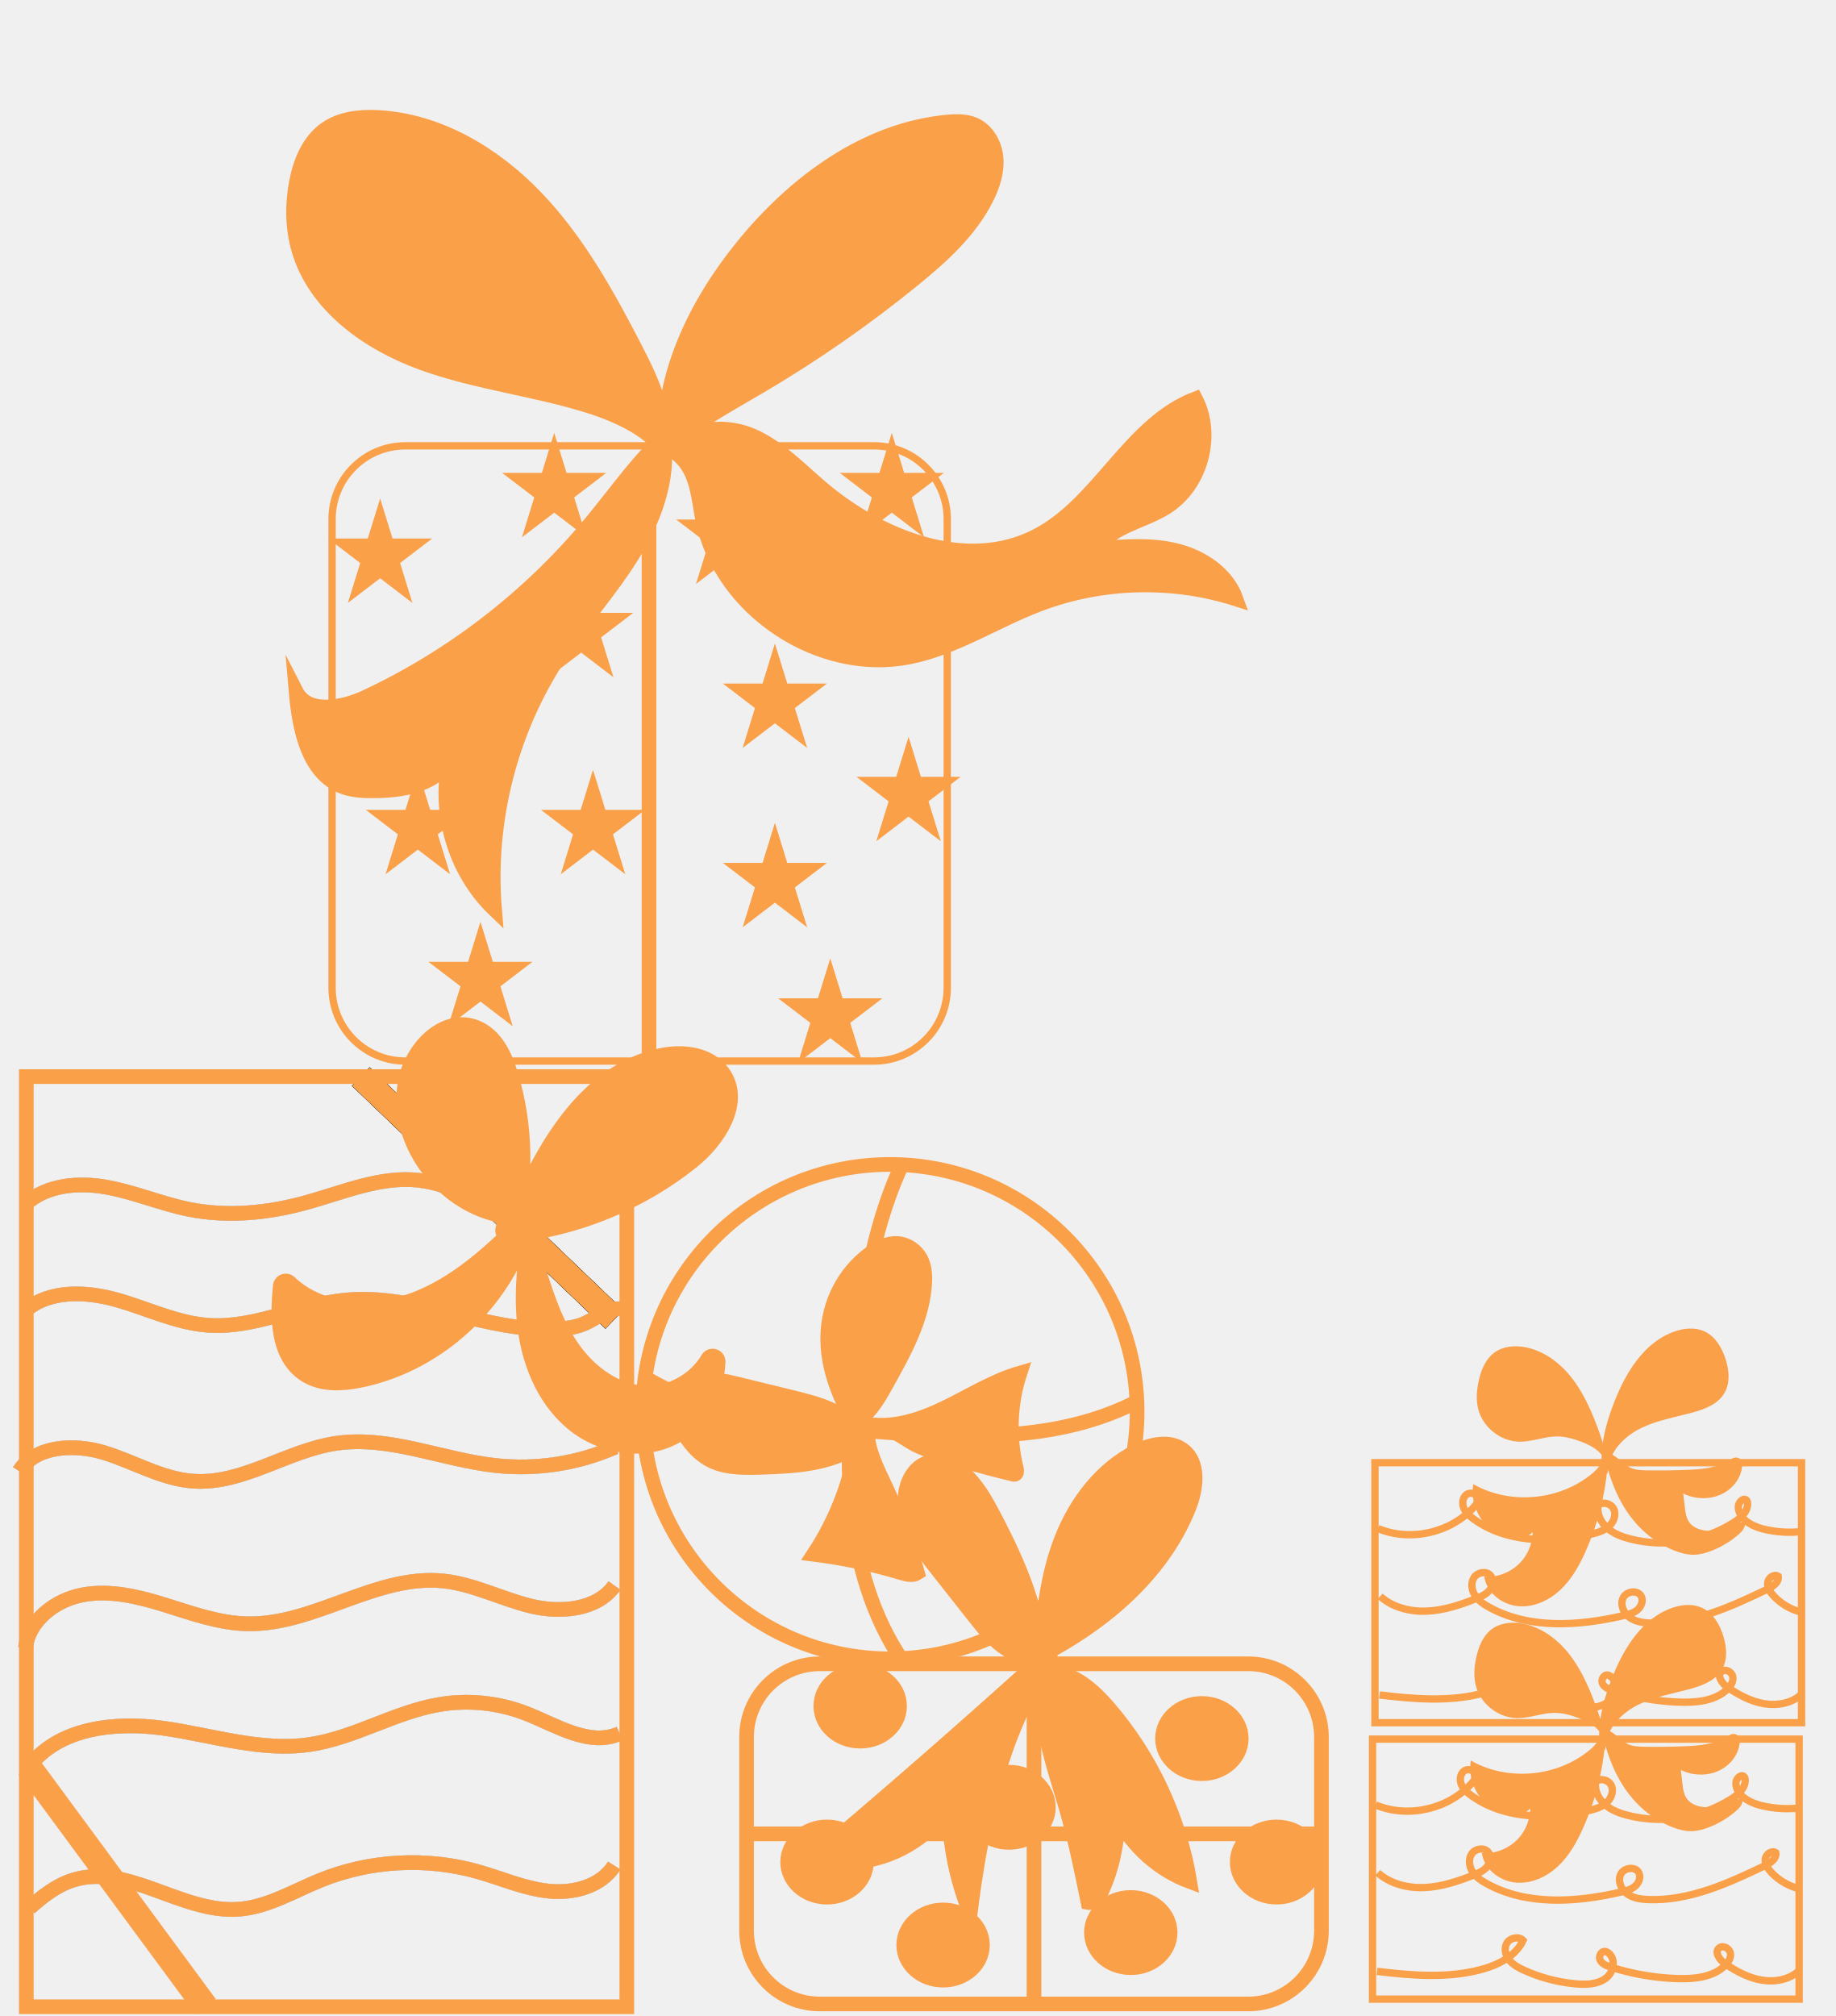
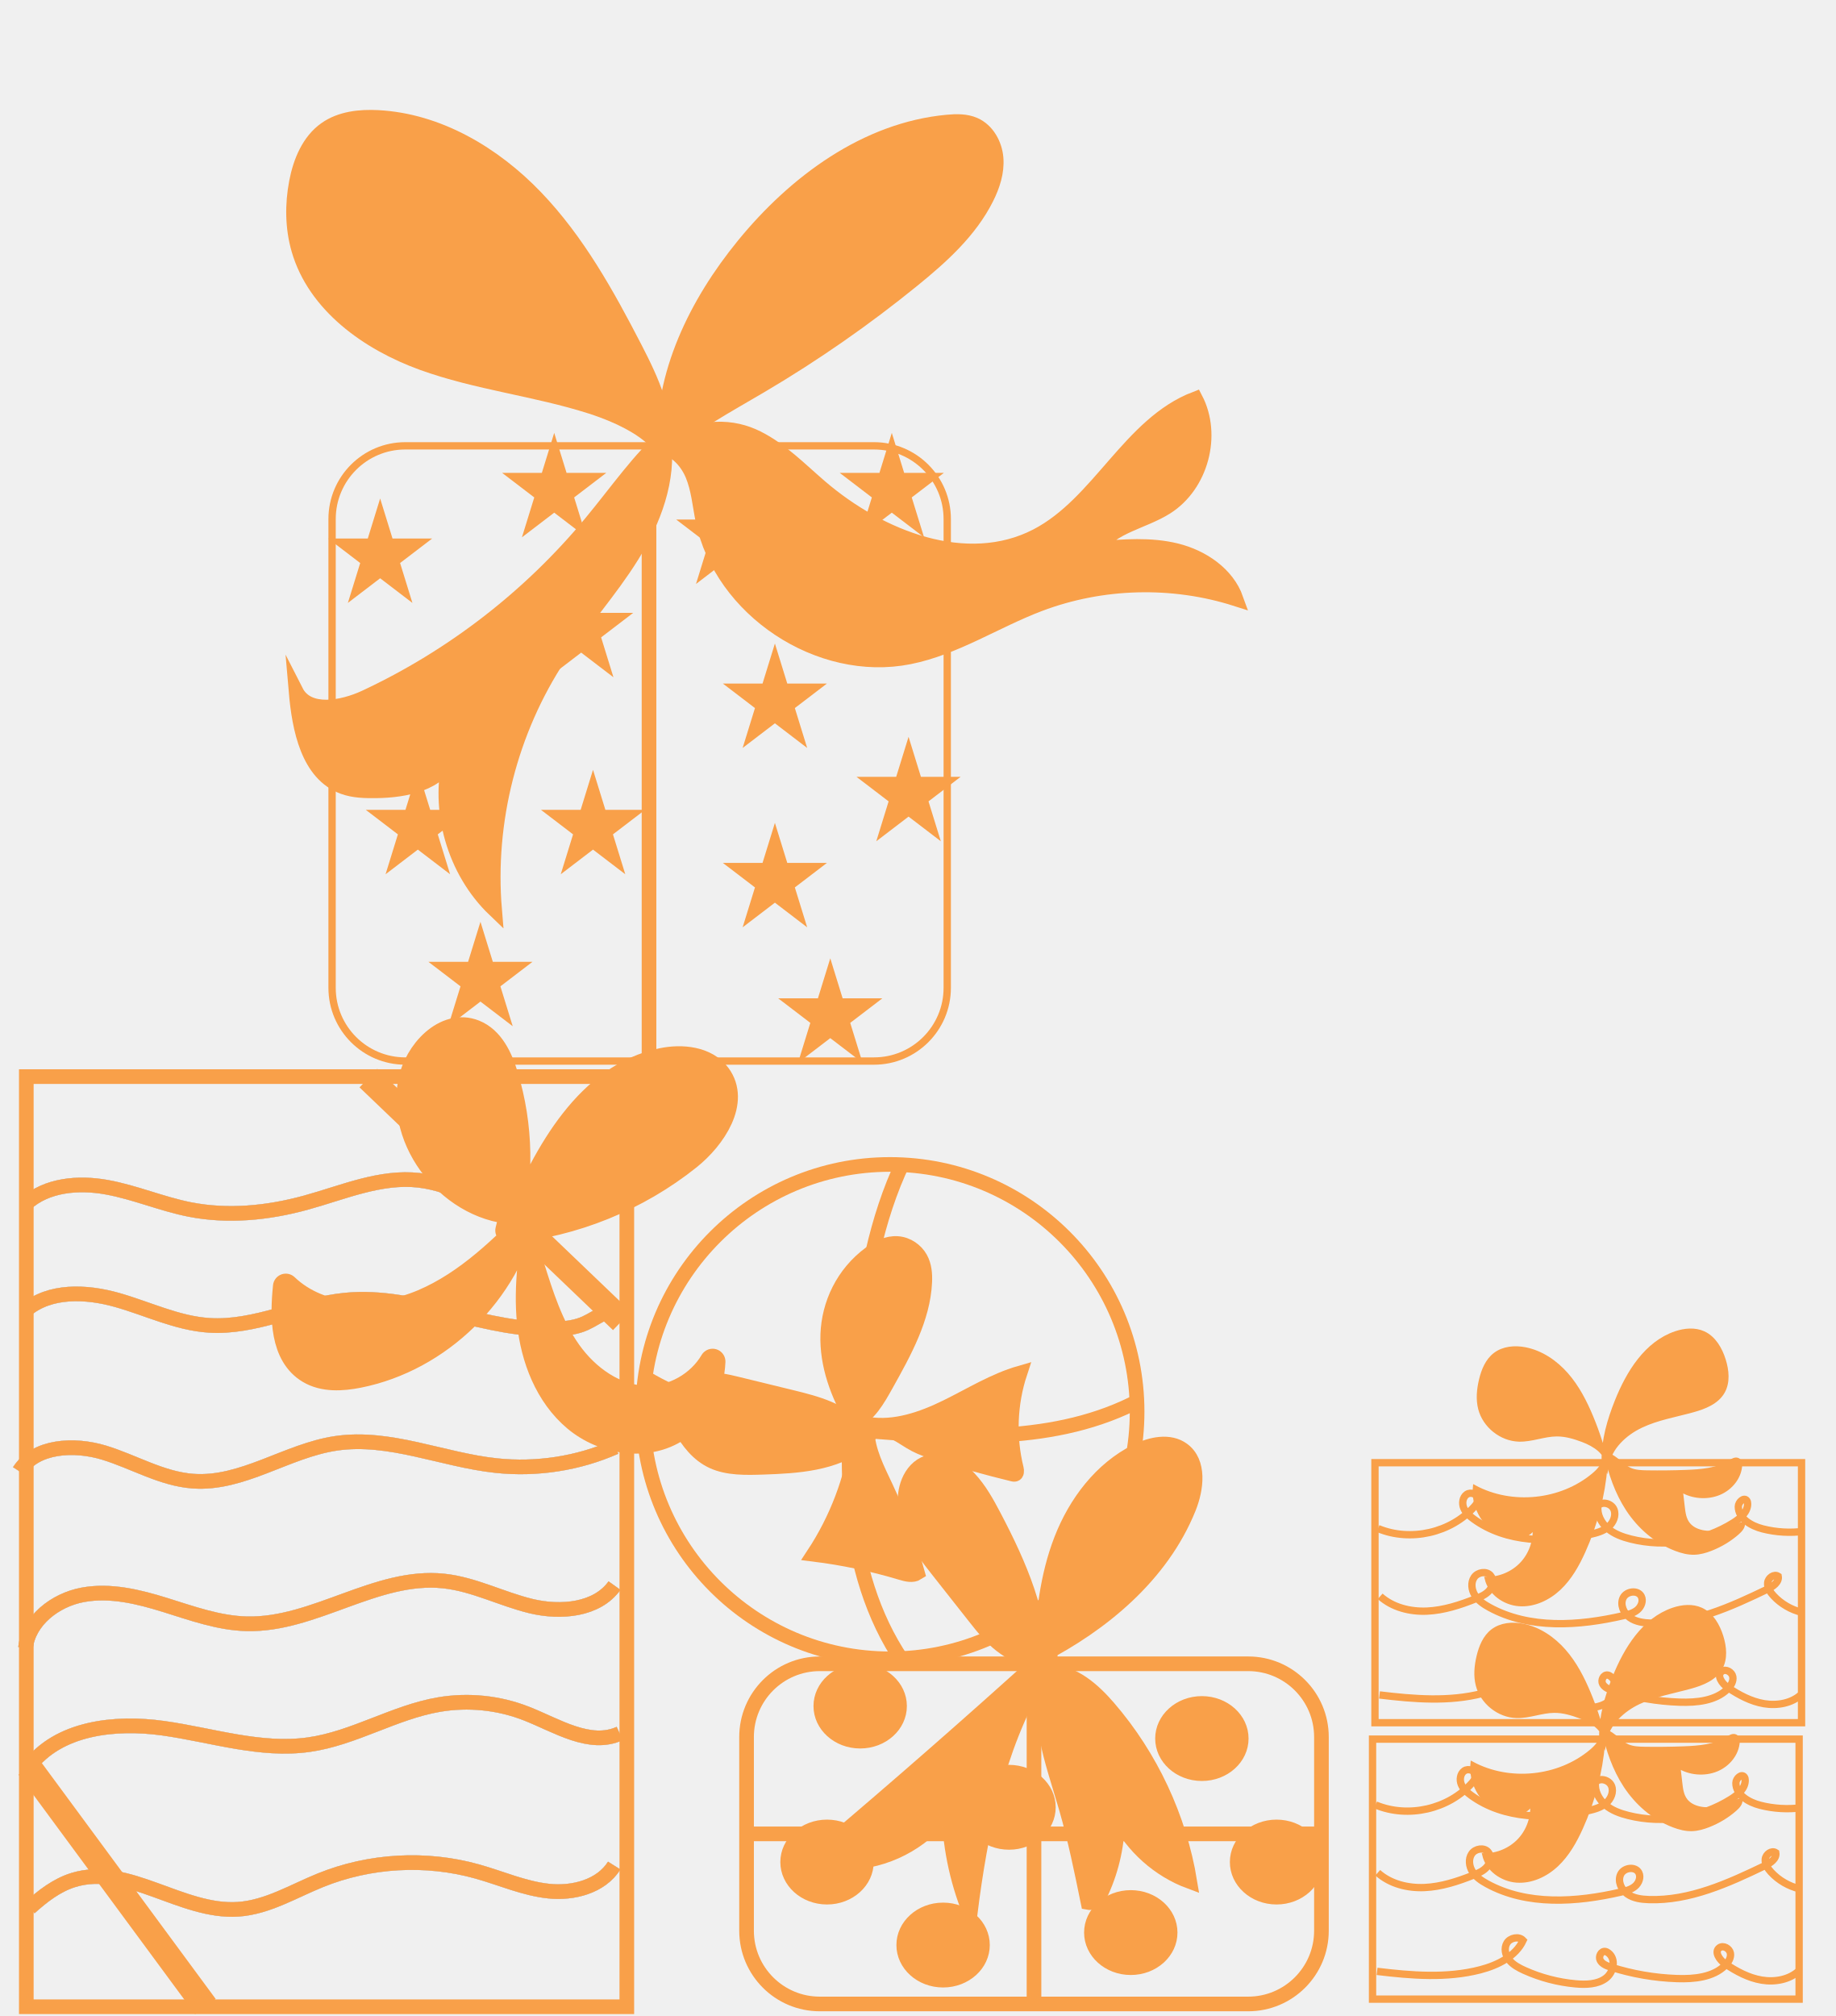
<svg xmlns="http://www.w3.org/2000/svg" id="Layer_1" viewBox="0 0 501.206 550.52">
  <defs>
-     <style>.cls-1,.cls-2,.cls-3,.cls-4,.cls-5,.cls-6,.cls-7{stroke-miterlimit:10;}.cls-1,.cls-2,.cls-3,.cls-4,.cls-5,.cls-7,.cls-8,.cls-9{stroke:#f9a049;}.cls-1,.cls-2,.cls-5,.cls-6,.cls-7{stroke-width:4px;}.cls-1,.cls-9,.cls-10{fill:#fff;}.cls-2,.cls-3,.cls-8{fill:#f9a049;}.cls-4{stroke-width:2px;}.cls-4,.cls-5,.cls-6{fill:none;}.cls-6{stroke:#ccc;}.cls-8,.cls-9,.cls-10{stroke-linejoin:round;stroke-width:7px;}.cls-10{stroke:#000;}</style>
+     <style>.cls-1,.cls-2,.cls-3,.cls-4,.cls-5,.cls-6,.cls-7{stroke-miterlimit:10;}.cls-1,.cls-2,.cls-3,.cls-4,.cls-5,.cls-7,.cls-8,.cls-9{stroke:#f9a049;}.cls-1,.cls-2,.cls-5,.cls-6,.cls-7{stroke-width:4px;}.cls-1,.cls-9{fill:#fff;}.cls-2,.cls-3,.cls-8{fill:#f9a049;}.cls-4{stroke-width:2px;}.cls-4,.cls-5,.cls-6{fill:none;}.cls-6{stroke:#ccc;}.cls-8,.cls-9{stroke-linejoin:round;stroke-width:7px;}</style>
  </defs>
  <polygon class="cls-3" points="103.819 137.817 106.826 147.549 116.558 147.549 108.685 153.563 111.692 163.295 103.819 157.28 95.946 163.295 98.953 153.563 91.08 147.549 100.812 147.549 103.819 137.817" />
  <polygon class="cls-3" points="151.354 119.903 154.361 129.634 164.093 129.634 156.22 135.649 159.227 145.381 151.354 139.366 143.481 145.381 146.488 135.649 138.615 129.634 148.347 129.634 151.354 119.903" />
  <polygon class="cls-3" points="158.72 158.12 161.727 167.851 171.459 167.851 163.586 173.866 166.593 183.597 158.72 177.583 150.847 183.597 153.854 173.866 145.981 167.851 155.713 167.851 158.72 158.12" />
  <polygon class="cls-3" points="114.11 211.913 117.118 221.645 126.849 221.645 118.976 227.659 121.984 237.391 114.11 231.377 106.237 237.391 109.245 227.659 101.372 221.645 111.103 221.645 114.11 211.913" />
  <polygon class="cls-3" points="161.953 211.913 164.96 221.645 174.692 221.645 166.819 227.659 169.826 237.391 161.953 231.377 154.08 237.391 157.087 227.659 149.214 221.645 158.946 221.645 161.953 211.913" />
  <polygon class="cls-3" points="131.213 253.413 134.22 263.145 143.952 263.145 136.079 269.159 139.086 278.891 131.213 272.877 123.34 278.891 126.347 269.159 118.474 263.145 128.206 263.145 131.213 253.413" />
  <polygon class="cls-3" points="198.889 132.642 201.896 142.373 211.628 142.373 203.755 148.388 206.762 158.12 198.889 152.105 191.016 158.12 194.023 148.388 186.15 142.373 195.881 142.373 198.889 132.642" />
  <polygon class="cls-3" points="243.552 119.903 246.559 129.634 256.291 129.634 248.417 135.649 251.425 145.381 243.552 139.366 235.679 145.381 238.686 135.649 230.813 129.634 240.544 129.634 243.552 119.903" />
  <polygon class="cls-3" points="211.628 177.425 214.635 187.156 224.367 187.156 216.494 193.171 219.501 202.903 211.628 196.888 203.755 202.903 206.762 193.171 198.889 187.156 208.62 187.156 211.628 177.425" />
  <polygon class="cls-3" points="226.75 263.392 229.757 273.124 239.489 273.124 231.615 279.139 234.623 288.87 226.75 282.856 218.877 288.87 221.884 279.139 214.011 273.124 223.742 273.124 226.75 263.392" />
  <polygon class="cls-3" points="211.628 226.403 214.635 236.134 224.367 236.134 216.494 242.149 219.501 251.881 211.628 245.866 203.755 251.881 206.762 242.149 198.889 236.134 208.62 236.134 211.628 226.403" />
  <polygon class="cls-3" points="248.128 202.903 251.135 212.634 260.867 212.634 252.994 218.649 256.001 228.381 248.128 222.366 240.255 228.381 243.262 218.649 235.389 212.634 245.12 212.634 248.128 202.903" />
  <rect class="cls-4" x="90.692" y="121.745" width="168" height="168" rx="20" ry="20" />
  <path class="cls-2" d="m181.484,122.551c-.914-20.312,8.736-39.841,21.598-55.589,14.069-17.225,33.444-31.56,55.587-33.63,2.517-.235,5.151-.292,7.464.727,3.476,1.532,5.584,5.329,5.894,9.115s-.925,7.546-2.631,10.94c-4.536,9.028-12.277,15.985-20.118,22.357-13.072,10.623-26.937,20.269-41.442,28.831-9.307,5.494-19.127,10.75-26.352,17.247Z" />
  <path class="cls-2" d="m180.961,123.391c1.551-9.833-2.996-19.501-7.563-28.346-7.565-14.651-15.672-29.279-27.09-41.175-11.417-11.896-26.631-20.936-43.098-21.798-4.946-.259-10.181.309-14.235,3.153-4.639,3.254-6.955,8.94-8.019,14.506-1.163,6.086-1.104,12.454.611,18.408,4.391,15.237,18.842,25.563,33.751,30.964,14.909,5.401,30.922,7.076,46.025,11.905,8.371,2.676,17.266,7.181,19.617,12.383Z" />
  <path class="cls-2" d="m181.24,119.786c1.585,11.191-2.715,22.463-8.693,32.056-5.978,9.592-13.642,18.03-19.861,27.468-13.328,20.223-19.637,44.979-17.616,69.114-11.012-10.545-15.789-27.17-12.055-41.952-2.656,7.51-12.303,9.387-20.269,9.481-3.028.036-6.125-.023-8.97-1.061-9.657-3.524-12.04-15.843-12.921-26.085,3.193,6.27,12.549,4.592,18.924,1.613,23.711-11.077,44.919-27.474,61.61-47.631,7.13-8.611,13.815-18.209,19.85-23.004Z" />
  <path class="cls-2" d="m179.805,121.936c4.237.213,7.659,3.768,9.308,7.677s1.965,8.228,2.817,12.384c5.03,24.518,31.826,42.299,56.372,37.407,12.572-2.506,23.567-9.888,35.556-14.427,17.071-6.463,36.332-6.972,53.72-1.419-2.443-6.859-9.231-11.434-16.298-13.187s-14.478-1.144-21.733-.523c4.142-6.211,12.675-7.347,18.98-11.345,9.482-6.012,13.152-19.659,7.963-29.616-18.001,6.901-26.257,28.607-43.378,37.471-19.055,9.865-42.816.582-59.089-13.404-5.52-4.745-10.692-10.087-17.203-13.342s-14.931-3.987-27.016,2.326Z" />
  <line class="cls-7" x1="177.249" y1="122.568" x2="177.249" y2="288.922" />
  <ellipse class="cls-3" cx="348.629" cy="508.48" rx="12.25" ry="11.087" />
  <ellipse class="cls-3" cx="308.818" cy="527.737" rx="12.25" ry="11.087" />
  <ellipse class="cls-3" cx="275.562" cy="493.524" rx="12.25" ry="11.087" />
  <ellipse class="cls-3" cx="257.562" cy="531.145" rx="12.25" ry="11.087" />
  <ellipse class="cls-3" cx="225.86" cy="508.48" rx="12.25" ry="11.087" />
  <ellipse class="cls-3" cx="234.917" cy="465.881" rx="12.25" ry="11.087" />
  <rect class="cls-5" x="235.94" y="422.286" width="92.892" height="157" rx="20" ry="20" transform="translate(783.1717 218.4005) rotate(90)" />
  <circle class="cls-5" cx="243.046" cy="385.482" r="67.5" />
  <path class="cls-5" d="m246.726,317.165c-7.603,15.893-10.611,33.56-12.708,51.053-1.749,14.591-2.924,29.348-1.472,43.971,1.452,14.623,5.65,29.198,13.904,41.356" />
  <path class="cls-5" d="m176.378,376.292c17.431,10.455,38.456,12.554,58.708,14.286,25.894,2.214,53.45,3.91,76.374-8.334" />
  <line class="cls-1" x1="282.386" y1="455.459" x2="282.386" y2="546.113" />
  <path class="cls-2" d="m233.192,388.298c-4.414-7.438-7.412-15.605-7.127-23.878.285-8.273,4.125-16.662,11.639-22.169,2.076-1.522,4.658-2.869,7.428-2.672,2.738.195,5.056,1.924,6.207,3.977s1.312,4.384,1.204,6.643c-.466,9.752-5.507,18.91-10.461,27.779-2.398,4.294-4.797,8.587-8.89,10.32Z" />
  <line class="cls-1" x1="360.886" y1="500.786" x2="203.886" y2="500.786" />
  <path class="cls-2" d="m234.214,390.368c-3.954-5.2-11.161-7.128-17.913-8.776-4.927-1.202-9.853-2.405-14.78-3.607-3.117-.761-6.345-1.527-9.665-1.014-3.32.512-6.78,2.657-7.69,5.725-.754,2.543.362,5.033,1.599,7.199,2.12,3.713,4.811,7.307,8.857,9.167,4.107,1.887,9.091,1.765,13.874,1.605,9.276-.309,19.435-.929,26.936-6.807,1.108-.869,2.173-1.898,2.61-3.154s.037-2.766-3.828-.337Z" />
  <path class="cls-2" d="m234.276,392.76c-1.646,11.269-5.794,22.165-12.059,31.675,8.076.998,16.067,2.683,23.859,5.03,1.484.447,3.194.891,4.496.049-2.205-8.002-5.091-15.817-8.616-23.332-2.329-4.966-4.993-10.013-5.146-15.496-.008-.287-.367-.462-.394-.748s.506.055-2.14,2.822Z" />
  <path class="cls-2" d="m284.335,452.117c.452-10.777,1.611-21.68,5.521-31.733s10.855-19.268,20.514-24.069c3.979-1.978,9.072-3.061,12.65-.426,4.64,3.416,3.778,10.587,1.625,15.931-7.497,18.616-23.955,31.863-40.311,40.297Z" />
  <path class="cls-2" d="m284.184,456.014c.39-14.736-5.818-28.8-12.665-41.855-1.935-3.689-3.962-7.389-6.803-10.436-3.143-3.371-8.125-5.915-12.294-3.948-2.264,1.068-3.815,3.3-4.585,5.682-1.332,4.123-.556,8.696,1.222,12.648s4.488,7.399,7.171,10.801c3.28,4.16,6.561,8.32,9.841,12.48,2.252,2.856,4.535,5.743,7.423,7.954,4.607,3.528,10.386,5.072,10.689,6.674Z" />
  <ellipse class="cls-3" cx="328.234" cy="474.755" rx="12.25" ry="11.087" />
  <path class="cls-2" d="m283.581,458.267c-11.266,19.393-15.809,41.924-18.627,64.174-3.755-9.201-5.736-19.123-5.8-29.061-5.681,8.602-15.484,14.343-25.766,15.088-3.234.234-7.519-.983-7.528-4.226,19.477-16.494,38.686-33.305,57.616-50.425.437-.396-.725-.321.106,4.449Z" />
  <path class="cls-2" d="m237.089,388.923c7.312,1.145,14.697-1.423,21.345-4.675,6.648-3.253,13.006-7.256,20.117-9.309-2.761,8.381-3.105,17.543-.982,26.108.144.58.165,1.404-.415,1.549-.176.044-.361.001-.537-.041-6.995-1.696-13.932-3.63-20.794-5.8-1.994-.63-3.992-1.285-5.846-2.252-1.888-.985-3.602-2.28-5.496-3.252-2.27-1.164-4.786-1.848-7.391-2.327Z" />
  <path class="cls-2" d="m286.812,456.543c6.407.192,11.719,4.91,15.909,9.762,11.569,13.398,19.35,30.033,22.217,47.501-8.443-3.124-15.629-9.518-19.714-17.541.019,6.927-1.462,13.853-4.312,20.166-.723,1.602-2.031,3.429-3.757,3.095-1.752-8.608-3.507-17.227-5.939-25.668-3.688-12.795-8.987-25.949-4.404-37.317Z" />
  <path class="cls-6" d="m6.975,357.822c6.562-5.626,16.547-5.217,24.944-2.848,8.397,2.368,16.436,6.373,25.159,6.945,12.692.833,24.679-5.694,37.339-6.904,19.585-1.871,38.557,9.069,58.197,7.865,2.469-.151,4.969-.508,7.208-1.532,3.832-1.752,7.948-5.449,11.573-3.319" />
  <path class="cls-6" d="m6.975,328.784c5.746-5.264,14.472-5.976,22.18-4.582s14.99,4.566,22.675,6.08c10.46,2.061,21.374.968,31.652-1.85,10.222-2.803,20.432-7.341,30.968-6.118,9.393,1.091,17.65,6.648,26.844,8.841,9.989,2.382,20.939.525,29.553-5.011" />
  <path class="cls-6" d="m8.107,520.97c3.533-3.178,7.393-6.184,11.933-7.587,14.787-4.571,29.59,9.054,45.03,7.992,7.962-.548,15.056-4.937,22.455-7.93,13.498-5.461,28.813-6.312,42.833-2.381,6.499,1.822,12.779,4.648,19.492,5.355,6.713.707,14.303-1.265,17.892-6.981" />
  <path class="cls-6" d="m7.873,482.536c8.007-10.75,23.504-12.461,36.777-10.591,13.273,1.869,26.509,6.364,39.778,4.465,12.276-1.757,23.255-8.846,35.479-10.934,7.993-1.365,16.356-.5,23.9,2.472,8.332,3.282,17.289,9.149,25.434,5.427" />
  <path class="cls-6" d="m6.975,449.982c.866-7.474,8.072-13.055,15.587-14.462,7.514-1.407,15.238.491,22.532,2.759s14.612,4.945,22.259,5.137c18.512.465,35.386-13.615,53.8-11.682,8.272.868,15.829,4.922,23.91,6.865,8.081,1.943,17.977,1.084,22.759-5.611" />
  <path class="cls-6" d="m5.241,401.73c4.467-7.006,15.035-7.533,23.187-5.045s15.715,7.147,24.243,7.778c13.577,1.004,25.639-8.331,39.098-10.323,14.641-2.167,29.014,4.504,43.736,6.079,11.053,1.182,22.432-.587,32.532-5.058" />
-   <line class="cls-10" x1="98.546" y1="293.994" x2="167.774" y2="360.287" />
  <path class="cls-6" d="m6.975,357.822c6.562-5.626,16.547-5.217,24.944-2.848,8.397,2.368,16.436,6.373,25.159,6.945,12.692.833,24.679-5.694,37.339-6.904,19.585-1.871,38.557,9.069,58.197,7.865,2.469-.151,4.969-.508,7.208-1.532,3.832-1.752,7.948-5.449,11.573-3.319" />
  <path class="cls-6" d="m6.975,328.784c5.746-5.264,14.472-5.976,22.18-4.582s14.99,4.566,22.675,6.08c10.46,2.061,21.374.968,31.652-1.85,10.222-2.803,20.432-7.341,30.968-6.118,9.393,1.091,17.65,6.648,26.844,8.841,9.989,2.382,20.939.525,29.553-5.011" />
  <path class="cls-6" d="m8.107,520.97c3.533-3.178,7.393-6.184,11.933-7.587,14.787-4.571,29.59,9.054,45.03,7.992,7.962-.548,15.056-4.937,22.455-7.93,13.498-5.461,28.813-6.312,42.833-2.381,6.499,1.822,12.779,4.648,19.492,5.355,6.713.707,14.303-1.265,17.892-6.981" />
  <path class="cls-6" d="m7.873,482.536c8.007-10.75,23.504-12.461,36.777-10.591,13.273,1.869,26.509,6.364,39.778,4.465,12.276-1.757,23.255-8.846,35.479-10.934,7.993-1.365,16.356-.5,23.9,2.472,8.332,3.282,17.289,9.149,25.434,5.427" />
  <path class="cls-6" d="m6.975,449.982c.866-7.474,8.072-13.055,15.587-14.462,7.514-1.407,15.238.491,22.532,2.759s14.612,4.945,22.259,5.137c18.512.465,35.386-13.615,53.8-11.682,8.272.868,15.829,4.922,23.91,6.865,8.081,1.943,17.977,1.084,22.759-5.611" />
  <path class="cls-6" d="m5.241,401.73c4.467-7.006,15.035-7.533,23.187-5.045s15.715,7.147,24.243,7.778c13.577,1.004,25.639-8.331,39.098-10.323,14.641-2.167,29.014,4.504,43.736,6.079,11.053,1.182,22.432-.587,32.532-5.058" />
-   <line class="cls-10" x1="98.546" y1="293.994" x2="167.774" y2="360.287" />
  <path class="cls-6" d="m6.975,357.822c6.562-5.626,16.547-5.217,24.944-2.848,8.397,2.368,16.436,6.373,25.159,6.945,12.692.833,24.679-5.694,37.339-6.904,19.585-1.871,38.557,9.069,58.197,7.865,2.469-.151,4.969-.508,7.208-1.532,3.832-1.752,7.948-5.449,11.573-3.319" />
  <path class="cls-6" d="m6.975,328.784c5.746-5.264,14.472-5.976,22.18-4.582s14.99,4.566,22.675,6.08c10.46,2.061,21.374.968,31.652-1.85,10.222-2.803,20.432-7.341,30.968-6.118,9.393,1.091,17.65,6.648,26.844,8.841,9.989,2.382,20.939.525,29.553-5.011" />
  <path class="cls-6" d="m8.107,520.97c3.533-3.178,7.393-6.184,11.933-7.587,14.787-4.571,29.59,9.054,45.03,7.992,7.962-.548,15.056-4.937,22.455-7.93,13.498-5.461,28.813-6.312,42.833-2.381,6.499,1.822,12.779,4.648,19.492,5.355,6.713.707,14.303-1.265,17.892-6.981" />
  <path class="cls-6" d="m7.873,482.536c8.007-10.75,23.504-12.461,36.777-10.591,13.273,1.869,26.509,6.364,39.778,4.465,12.276-1.757,23.255-8.846,35.479-10.934,7.993-1.365,16.356-.5,23.9,2.472,8.332,3.282,17.289,9.149,25.434,5.427" />
  <path class="cls-6" d="m6.975,449.982c.866-7.474,8.072-13.055,15.587-14.462,7.514-1.407,15.238.491,22.532,2.759s14.612,4.945,22.259,5.137c18.512.465,35.386-13.615,53.8-11.682,8.272.868,15.829,4.922,23.91,6.865,8.081,1.943,17.977,1.084,22.759-5.611" />
  <path class="cls-6" d="m5.241,401.73c4.467-7.006,15.035-7.533,23.187-5.045s15.715,7.147,24.243,7.778c13.577,1.004,25.639-8.331,39.098-10.323,14.641-2.167,29.014,4.504,43.736,6.079,11.053,1.182,22.432-.587,32.532-5.058" />
-   <line class="cls-10" x1="98.546" y1="293.994" x2="167.774" y2="360.287" />
  <path class="cls-5" d="m6.975,357.822c6.562-5.626,16.547-5.217,24.944-2.848,8.397,2.368,16.436,6.373,25.159,6.945,12.692.833,24.679-5.694,37.339-6.904,19.585-1.871,38.557,9.069,58.197,7.865,2.469-.151,4.969-.508,7.208-1.532,3.832-1.752,7.948-5.449,11.573-3.319" />
  <path class="cls-5" d="m6.975,328.784c5.746-5.264,14.472-5.976,22.18-4.582s14.99,4.566,22.675,6.08c10.46,2.061,21.374.968,31.652-1.85,10.222-2.803,20.432-7.341,30.968-6.118,9.393,1.091,17.65,6.648,26.844,8.841,9.989,2.382,20.939.525,29.553-5.011" />
  <path class="cls-5" d="m8.107,520.97c3.533-3.178,7.393-6.184,11.933-7.587,14.787-4.571,29.59,9.054,45.03,7.992,7.962-.548,15.056-4.937,22.455-7.93,13.498-5.461,28.813-6.312,42.833-2.381,6.499,1.822,12.779,4.648,19.492,5.355,6.713.707,14.303-1.265,17.892-6.981" />
  <path class="cls-5" d="m7.873,482.536c8.007-10.75,23.504-12.461,36.777-10.591,13.273,1.869,26.509,6.364,39.778,4.465,12.276-1.757,23.255-8.846,35.479-10.934,7.993-1.365,16.356-.5,23.9,2.472,8.332,3.282,17.289,9.149,25.434,5.427" />
  <line class="cls-9" x1="7.873" y1="482.536" x2="56.09" y2="547.942" />
  <path class="cls-5" d="m6.975,449.982c.866-7.474,8.072-13.055,15.587-14.462,7.514-1.407,15.238.491,22.532,2.759s14.612,4.945,22.259,5.137c18.512.465,35.386-13.615,53.8-11.682,8.272.868,15.829,4.922,23.91,6.865,8.081,1.943,17.977,1.084,22.759-5.611" />
  <path class="cls-5" d="m5.241,401.73c4.467-7.006,15.035-7.533,23.187-5.045s15.715,7.147,24.243,7.778c13.577,1.004,25.639-8.331,39.098-10.323,14.641-2.167,29.014,4.504,43.736,6.079,11.053,1.182,22.432-.587,32.532-5.058" />
-   <line class="cls-9" x1="98.546" y1="293.994" x2="167.774" y2="360.287" />
+   <line class="cls-9" x1="100.604" y1="294.406" x2="169.832" y2="360.698" />
  <path class="cls-8" d="m141.297,333.83c7.886-19.026,19.352-39.97,39.521-44.143,5.45-1.128,11.96-.471,15.287,3.991,5.256,7.05-1.185,16.866-8.054,22.356-14.043,11.224-31.395,18.256-49.291,19.975,3.688-13.816,3.421-28.663-.761-42.337-1.459-4.77-3.83-9.864-8.461-11.718-7.824-3.133-15.823,5.339-17.362,13.626-3.31,17.823,13.261,36.458,31.349,35.252-4.865,21.998-23.559,40.292-45.657,44.679-4.508.895-9.475,1.18-13.418-1.18-7.242-4.336-7.267-14.634-6.403-23.03,9.637,9.183,25.215,9.476,37.464,4.263s21.944-14.899,31.311-24.358c-1.569,9.867-3.143,19.867-2.146,29.809s4.873,19.986,12.527,26.408,19.502,8.299,27.805,2.741c5.957-3.988,9.318-11.195,9.607-18.358-3.648,6.204-10.756,10.212-17.952,10.123-8.593-.106-16.375-5.679-21.345-12.69s-7.606-15.366-10.168-23.569c-1.437-4.6-2.874-9.2-3.853-11.838Z" />
  <rect class="cls-5" x="7.185" y="293.994" width="164" height="254" />
  <path class="cls-4" d="m375.678,492.889c8.86,3.703,19.943,1.175,26.32-6.005.521-.586,1.039-1.278.997-2.061-.073-1.357-1.998-2.024-3.108-1.239s-1.322,2.431-.808,3.689,1.586,2.197,2.684,2.998c8.935,6.522,21.108,6.673,31.892,4.208,1.744-.398,3.536-.888,4.911-2.033s2.216-3.118,1.533-4.771-3.228-2.347-4.354-.957c-.318,2.311.895,4.641,2.669,6.156s4.038,2.332,6.302,2.897c9.446,2.359,19.827.697,28.065-4.492,1.899-1.196,3.869-2.919,3.834-5.163-.005-.304-.054-.623-.237-.867-.744-.992-2.289.384-2.303,1.624-.037,3.254,3.499,5.306,6.653,6.108,3.681.937,7.541,1.162,11.306.661" />
  <path class="cls-4" d="m376.34,417.405c8.86,3.703,19.943,1.175,26.32-6.005.521-.586,1.039-1.278.997-2.061-.073-1.357-1.998-2.024-3.108-1.239s-1.322,2.431-.808,3.689,1.586,2.197,2.684,2.998c8.935,6.522,21.108,6.673,31.892,4.208,1.744-.398,3.536-.888,4.911-2.033s2.216-3.118,1.533-4.771-3.228-2.347-4.354-.957c-.318,2.311.895,4.641,2.669,6.156s4.038,2.332,6.302,2.897c9.446,2.359,19.827.697,28.065-4.492,1.899-1.196,3.869-2.919,3.834-5.163-.005-.304-.054-.623-.237-.867-.744-.992-2.289.384-2.303,1.624-.037,3.254,3.499,5.306,6.653,6.108,3.681.937,7.541,1.162,11.306.661" />
  <path class="cls-4" d="m376.259,511.398c3.415,3.061,8.21,4.244,12.792,4.041s9.012-1.668,13.276-3.356c1.377-.545,2.799-1.153,3.756-2.284s1.279-2.94.325-4.072c-1.118-1.326-3.492-.939-4.471.493s-.727,3.447.21,4.906,2.435,2.462,3.956,3.295c10.961,6.005,24.404,5.074,36.58,2.257,1.355-.313,2.756-.673,3.823-1.565s1.688-2.475,1.058-3.714c-.93-1.831-4.058-1.427-4.949.423s.125,4.185,1.801,5.372,3.821,1.47,5.874,1.538c11.127.368,21.697-4.45,31.729-9.276,1.491-.717,3.237-1.902,2.95-3.531-1.128-.735-2.731.422-2.874,1.761s.684,2.585,1.6,3.572c2.067,2.225,4.803,3.82,7.758,4.522" />
  <path class="cls-4" d="m376.921,435.914c3.415,3.061,8.21,4.244,12.792,4.041s9.012-1.668,13.276-3.356c1.377-.545,2.799-1.153,3.756-2.284s1.279-2.94.325-4.072c-1.118-1.326-3.492-.939-4.471.493s-.727,3.447.21,4.906,2.435,2.462,3.956,3.295c10.961,6.005,24.404,5.074,36.58,2.257,1.355-.313,2.756-.673,3.823-1.565s1.688-2.475,1.058-3.714c-.93-1.831-4.058-1.427-4.949.423s.125,4.185,1.801,5.372,3.821,1.47,5.874,1.538c11.127.368,21.697-4.45,31.729-9.276,1.491-.717,3.237-1.902,2.95-3.531-1.128-.735-2.731.422-2.874,1.761s.684,2.585,1.6,3.572c2.067,2.225,4.803,3.82,7.758,4.522" />
  <path class="cls-4" d="m376.076,538.33c9.374,1.134,19.037,1.94,28.156-.424,4.799-1.244,9.7-3.688,11.722-8.026-1.157-1.233-3.532-.733-4.403.698-.871,1.431-.449,3.332.605,4.646s2.623,2.151,4.191,2.858c4.389,1.979,9.141,3.223,13.973,3.659,2.822.255,5.902.166,8.156-1.475s2.973-5.335.731-6.992c-.233-.172-.496-.319-.786-.368-1.176-.196-1.94,1.4-1.397,2.416s1.767,1.49,2.9,1.852c5.841,1.865,11.963,2.923,18.118,3.13,4.671.157,9.823-.368,13.078-3.571.926-.911,1.683-2.144,1.447-3.394s-1.888-2.216-2.966-1.472c-1.57,1.084.016,3.394,1.605,4.453,3.009,2.004,6.285,3.791,9.897,4.402s7.632-.119,10.237-2.586" />
  <path class="cls-4" d="m376.737,462.846c9.374,1.134,19.037,1.94,28.156-.424,4.799-1.244,9.7-3.688,11.722-8.026-1.157-1.233-3.532-.733-4.403.698-.871,1.431-.449,3.332.605,4.646s2.623,2.151,4.191,2.858c4.389,1.979,9.141,3.223,13.973,3.659,2.822.255,5.902.166,8.156-1.475s2.973-5.335.731-6.992c-.233-.172-.496-.319-.786-.368-1.176-.196-1.94,1.4-1.397,2.416s1.767,1.49,2.9,1.852c5.841,1.865,11.963,2.923,18.118,3.13,4.671.157,9.823-.368,13.078-3.571.926-.911,1.683-2.144,1.447-3.394s-1.888-2.216-2.966-1.472c-1.57,1.084.016,3.394,1.605,4.453,3.009,2.004,6.285,3.791,9.897,4.402s7.632-.119,10.237-2.586" />
  <rect class="cls-4" x="374.841" y="474.914" width="116.5" height="71" />
  <rect class="cls-4" x="375.503" y="399.43" width="116.5" height="71" />
  <path class="cls-3" d="m437.227,474.295c-.057-5.563,1.536-11.021,3.598-16.188,3.143-7.876,8.102-15.896,16.137-18.608,2.457-.829,5.234-1.085,7.598-.017,2.908,1.315,4.648,4.363,5.597,7.41.886,2.847,1.207,6.098-.27,8.688-1.643,2.88-5.043,4.207-8.24,5.089-4.742,1.308-9.668,2.121-14.111,4.233s-8.472,5.868-9.316,10.714c-1.055-4.514-2.483-8.94-4.265-13.219-1.731-4.156-3.825-8.218-6.796-11.601s-6.894-6.061-11.313-6.92c-2.815-.548-5.939-.278-8.221,1.459-2.161,1.645-3.252,4.337-3.881,6.979-.612,2.571-.875,5.287-.22,7.848,1.206,4.719,5.767,8.365,10.635,8.503,3.481.099,6.844-1.404,10.326-1.425,2.433-.014,4.811.697,7.088,1.555,3.179,1.198,6.729,3.423,6.665,6.82.206.042.099-.38-.103-.321s-.254.315-.271.524c-.669,8.054-2.726,15.99-6.053,23.354-1.667,3.69-3.698,7.298-6.644,10.076s-6.928,4.656-10.967,4.36-7.977-3.099-8.901-7.042c3.63.062,7.257-1.494,9.715-4.166s3.705-6.416,3.341-10.028c-.815,1.64-2.584,2.684-4.402,2.902s-3.667-.309-5.277-1.184c-4.4-2.392-7.119-7.561-6.599-12.542,10.14,5.437,23.519,4.085,32.366-3.272,1.503-1.249,2.797-2.741,2.784-3.984Z" />
  <path class="cls-3" d="m437.889,398.811c-.057-5.563,1.536-11.021,3.598-16.188,3.143-7.876,8.102-15.896,16.137-18.608,2.457-.829,5.234-1.085,7.598-.017,2.908,1.315,4.648,4.363,5.597,7.41.886,2.847,1.207,6.098-.27,8.688-1.643,2.88-5.043,4.207-8.24,5.089-4.742,1.308-9.668,2.121-14.111,4.233s-8.472,5.868-9.316,10.714c-1.055-4.514-2.483-8.94-4.265-13.219-1.731-4.156-3.825-8.218-6.796-11.601s-6.894-6.061-11.313-6.92c-2.815-.548-5.939-.278-8.221,1.459-2.161,1.645-3.252,4.337-3.881,6.979-.612,2.571-.875,5.287-.22,7.848,1.206,4.719,5.767,8.365,10.635,8.503,3.481.099,6.844-1.404,10.326-1.425,2.433-.014,4.811.697,7.088,1.555,3.179,1.198,6.729,3.423,6.665,6.82.206.042.099-.38-.103-.321s-.254.315-.271.524c-.669,8.054-2.726,15.99-6.053,23.354-1.667,3.69-3.698,7.298-6.644,10.076s-6.928,4.656-10.967,4.36-7.977-3.099-8.901-7.042c3.63.062,7.257-1.494,9.715-4.166s3.705-6.416,3.341-10.028c-.815,1.64-2.584,2.684-4.402,2.902s-3.667-.309-5.277-1.184c-4.4-2.392-7.119-7.561-6.599-12.542,10.14,5.437,23.519,4.085,32.366-3.272,1.503-1.249,2.797-2.741,2.784-3.984Z" />
  <path class="cls-3" d="m437.903,472.548c1.181,5.265,2.916,10.495,5.973,15.143s7.533,8.7,13.143,10.838c1.59.606,3.293,1.059,5.025,1.017,1.567-.038,3.087-.479,4.519-1.038,2.731-1.067,5.233-2.584,7.336-4.449.795-.705,1.581-1.575,1.499-2.564-2.132.652-4.112,1.665-6.287,2.196-3.095.755-6.899.266-8.713-2.06-1.037-1.328-1.253-3.005-1.439-4.607-.18-1.548-.359-3.096-.539-4.644,2.94,1.901,7.083,2.254,10.386.887,3.302-1.368,5.625-4.399,5.821-7.598.035-.577-.059-1.261-.631-1.548-.713-.358-1.56.153-2.224.578-3.387,2.163-7.81,2.524-11.996,2.68-3.52.131-7.045.17-10.568.117-1.585-.024-3.226-.078-4.649-.691-1.043-.449-1.897-1.17-2.733-1.879-1.143-.969-2.285-1.939-3.922-2.376Z" />
  <path class="cls-3" d="m438.565,397.065c1.181,5.265,2.916,10.495,5.973,15.143s7.533,8.7,13.143,10.838c1.59.606,3.293,1.059,5.025,1.017,1.567-.038,3.087-.479,4.519-1.038,2.731-1.067,5.233-2.584,7.336-4.449.795-.705,1.581-1.575,1.499-2.564-2.132.652-4.112,1.665-6.287,2.196-3.095.755-6.899.266-8.713-2.06-1.037-1.328-1.253-3.005-1.439-4.607-.18-1.548-.359-3.096-.539-4.644,2.94,1.901,7.083,2.254,10.386.887,3.302-1.368,5.625-4.399,5.821-7.598.035-.577-.059-1.261-.631-1.548-.713-.358-1.56.153-2.224.578-3.387,2.163-7.81,2.524-11.996,2.68-3.52.131-7.045.17-10.568.117-1.585-.024-3.226-.078-4.649-.691-1.043-.449-1.897-1.17-2.733-1.879-1.143-.969-2.285-1.939-3.922-2.376Z" />
</svg>
